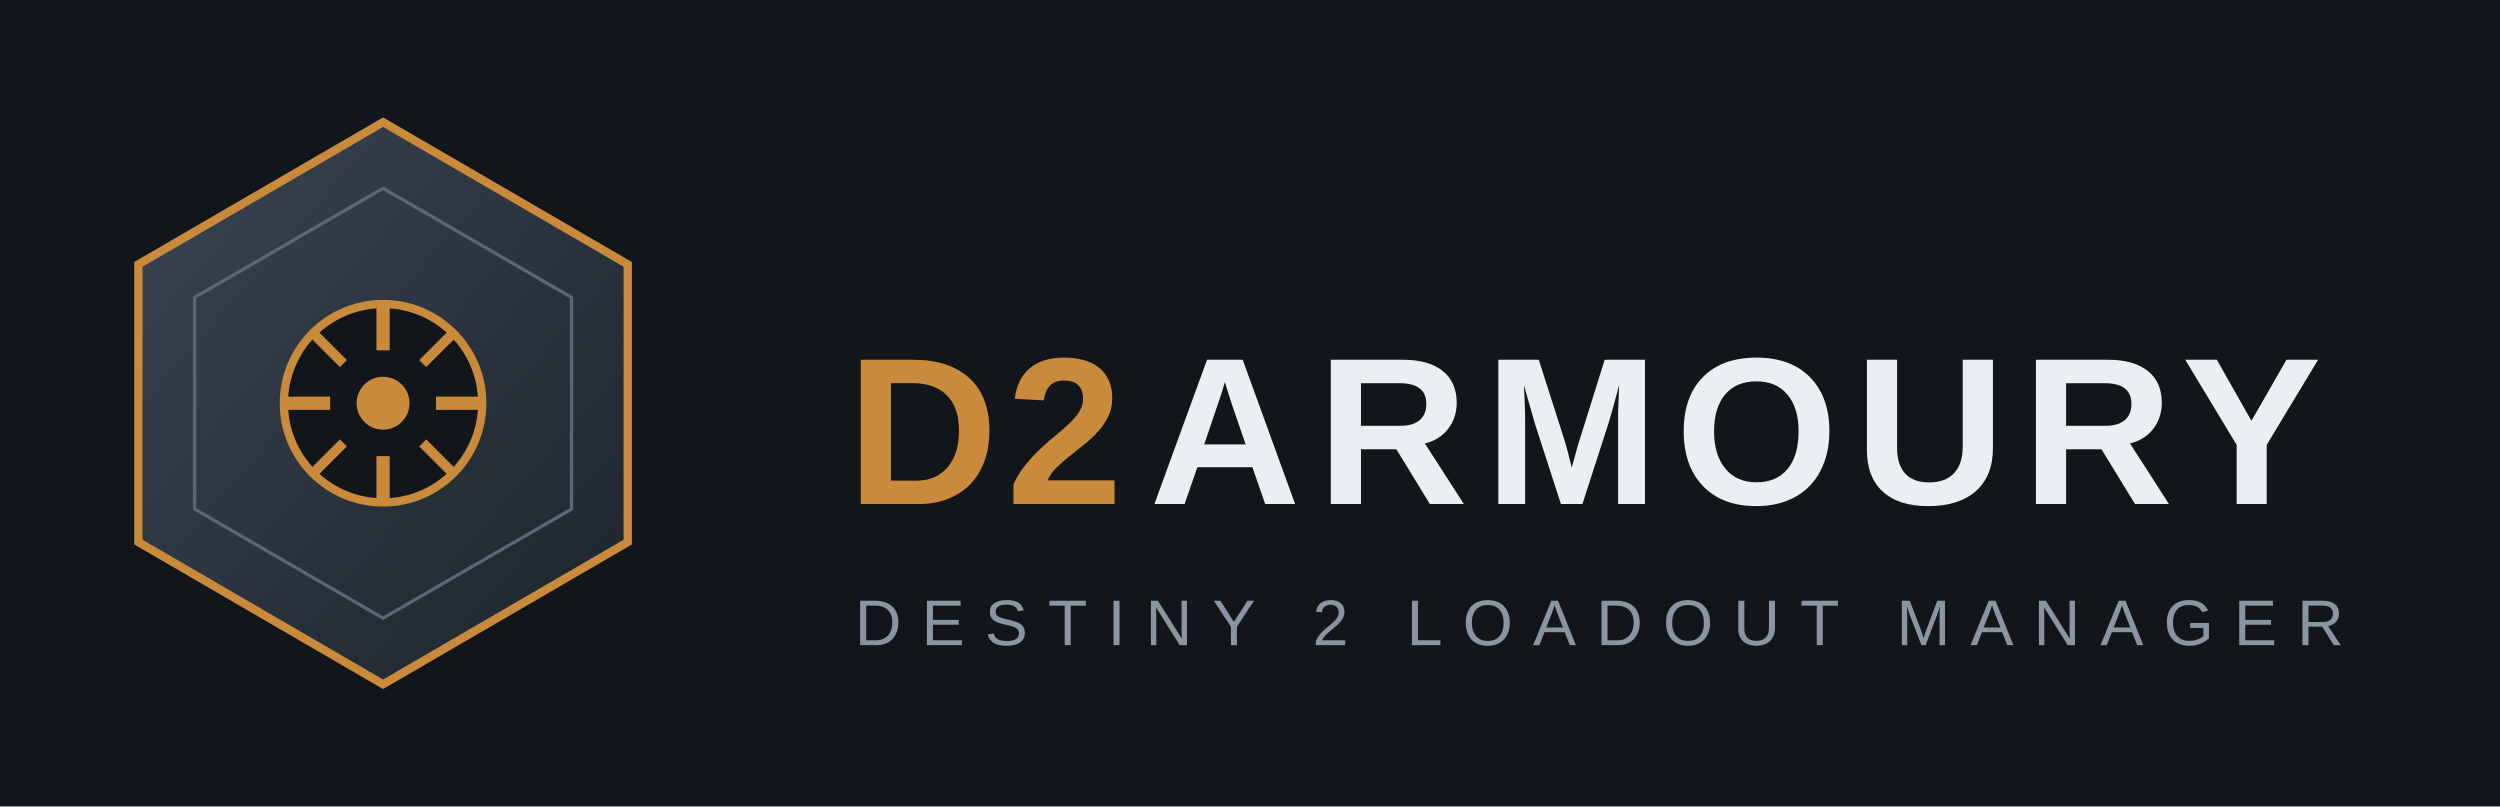
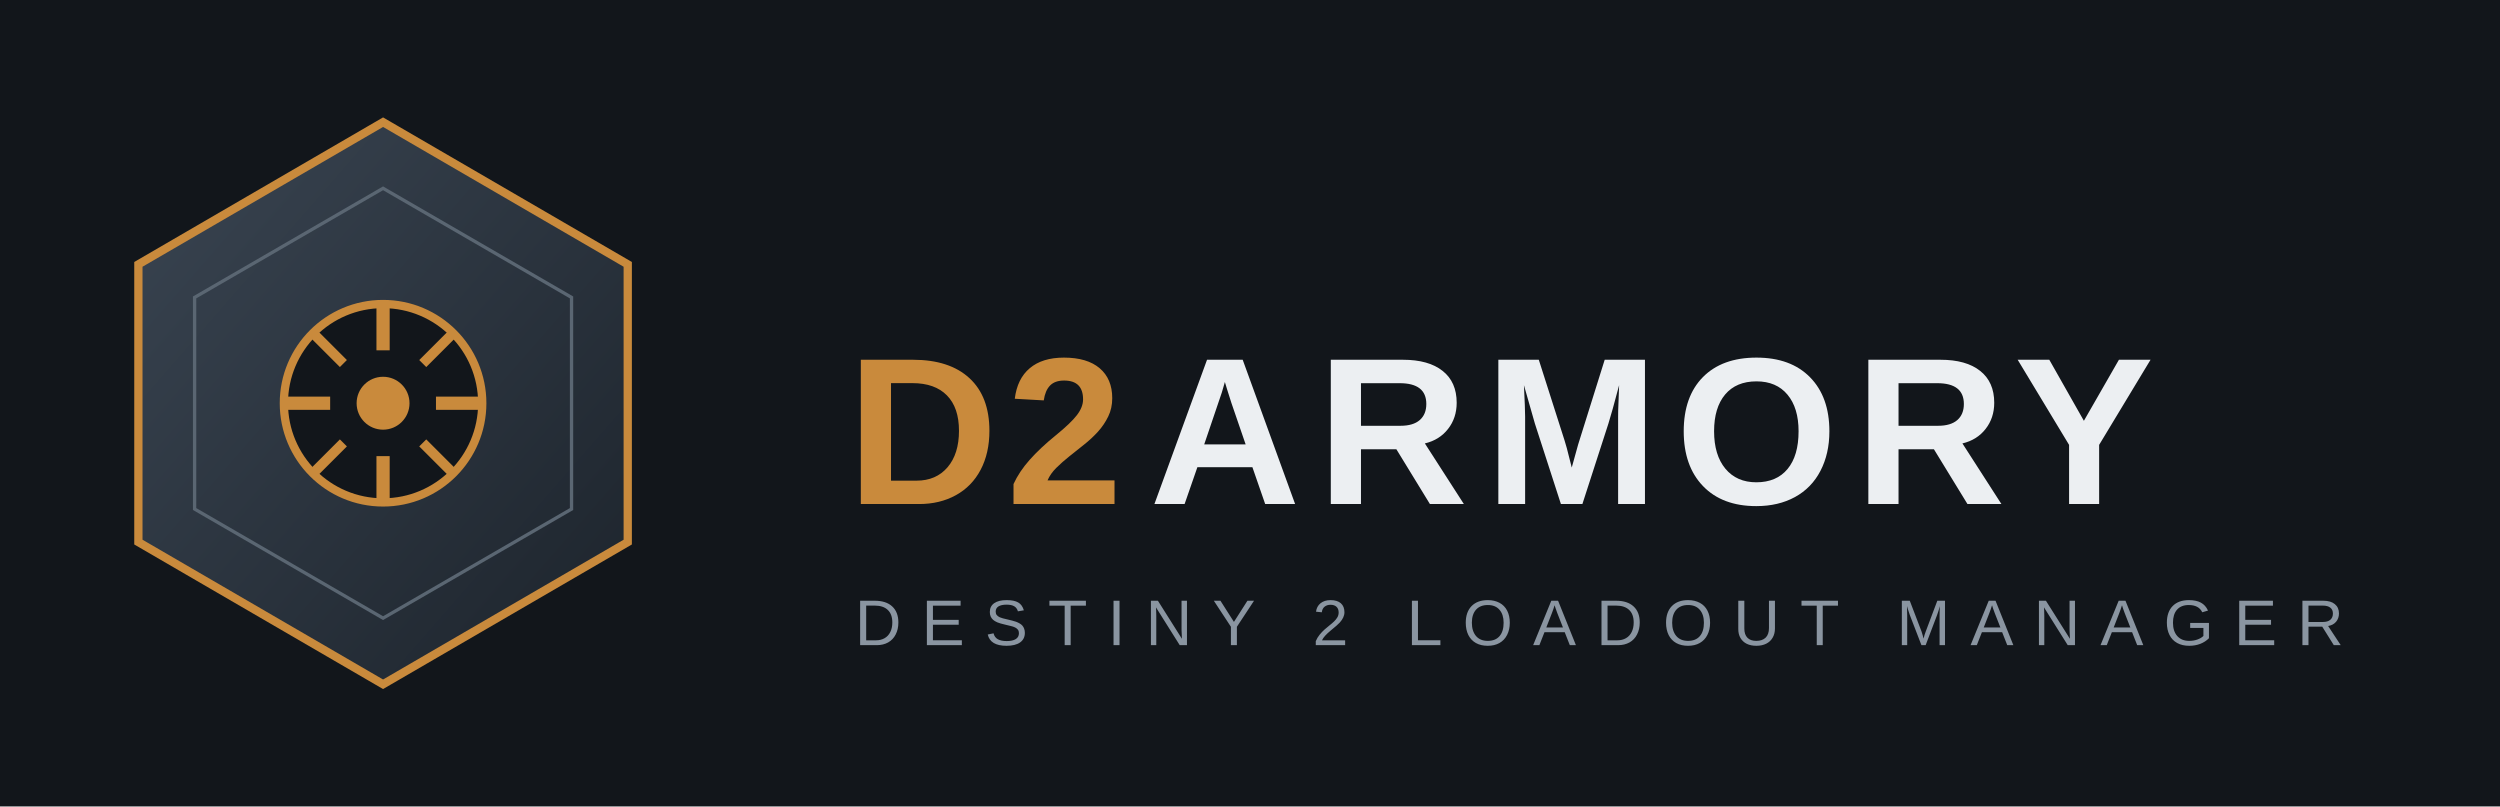
<svg xmlns="http://www.w3.org/2000/svg" width="620" height="200" viewBox="0 0 620 200" role="img">
  <defs>
    <linearGradient id="steel" x1="0%" y1="0%" x2="100%" y2="100%">
      <stop offset="0%" stop-color="#3a4552" />
      <stop offset="100%" stop-color="#1c232b" />
    </linearGradient>
  </defs>
  <rect x="0" y="0" width="620" height="200" fill="#12161b" />
  <g transform="translate(95,100) scale(0.82)">
    <polygon points="0,-85 74,-42 74,42 0,85 -74,42 -74,-42" fill="url(#steel)" stroke="#c98a3c" stroke-width="2.5" />
    <polygon points="0,-65 57,-32 57,32 0,65 -57,32 -57,-32" fill="none" stroke="#5a6672" stroke-width="1" />
    <circle cx="0" cy="0" r="30" fill="#12161b" stroke="#c98a3c" stroke-width="2.5" />
    <circle cx="0" cy="0" r="8" fill="#c98a3c" />
    <line x1="0" y1="-30" x2="0" y2="-16" stroke="#c98a3c" stroke-width="4" />
    <line x1="0" y1="30" x2="0" y2="16" stroke="#c98a3c" stroke-width="4" />
    <line x1="-30" y1="0" x2="-16" y2="0" stroke="#c98a3c" stroke-width="4" />
    <line x1="30" y1="0" x2="16" y2="0" stroke="#c98a3c" stroke-width="4" />
    <line x1="21" y1="-21" x2="12" y2="-12" stroke="#c98a3c" stroke-width="3" />
    <line x1="-21" y1="-21" x2="-12" y2="-12" stroke="#c98a3c" stroke-width="3" />
    <line x1="21" y1="21" x2="12" y2="12" stroke="#c98a3c" stroke-width="3" />
    <line x1="-21" y1="21" x2="-12" y2="12" stroke="#c98a3c" stroke-width="3" />
  </g>
  <text x="210" y="125" font-family="Arial, sans-serif" font-size="52" font-weight="700" letter-spacing="2" fill="#c98a3c">D2</text>
-   <text x="285" y="125" font-family="Arial, sans-serif" font-size="52" font-weight="700" letter-spacing="4" fill="#eceff2">ARMOURY</text>
+   <text x="285" y="125" font-family="Arial, sans-serif" font-size="52" font-weight="700" letter-spacing="4" fill="#eceff2">ARMORY</text>
  <text x="212" y="160" font-family="Arial, sans-serif" font-size="16" font-weight="400" letter-spacing="5" fill="#8a95a1">DESTINY 2 LOADOUT MANAGER</text>
</svg>
